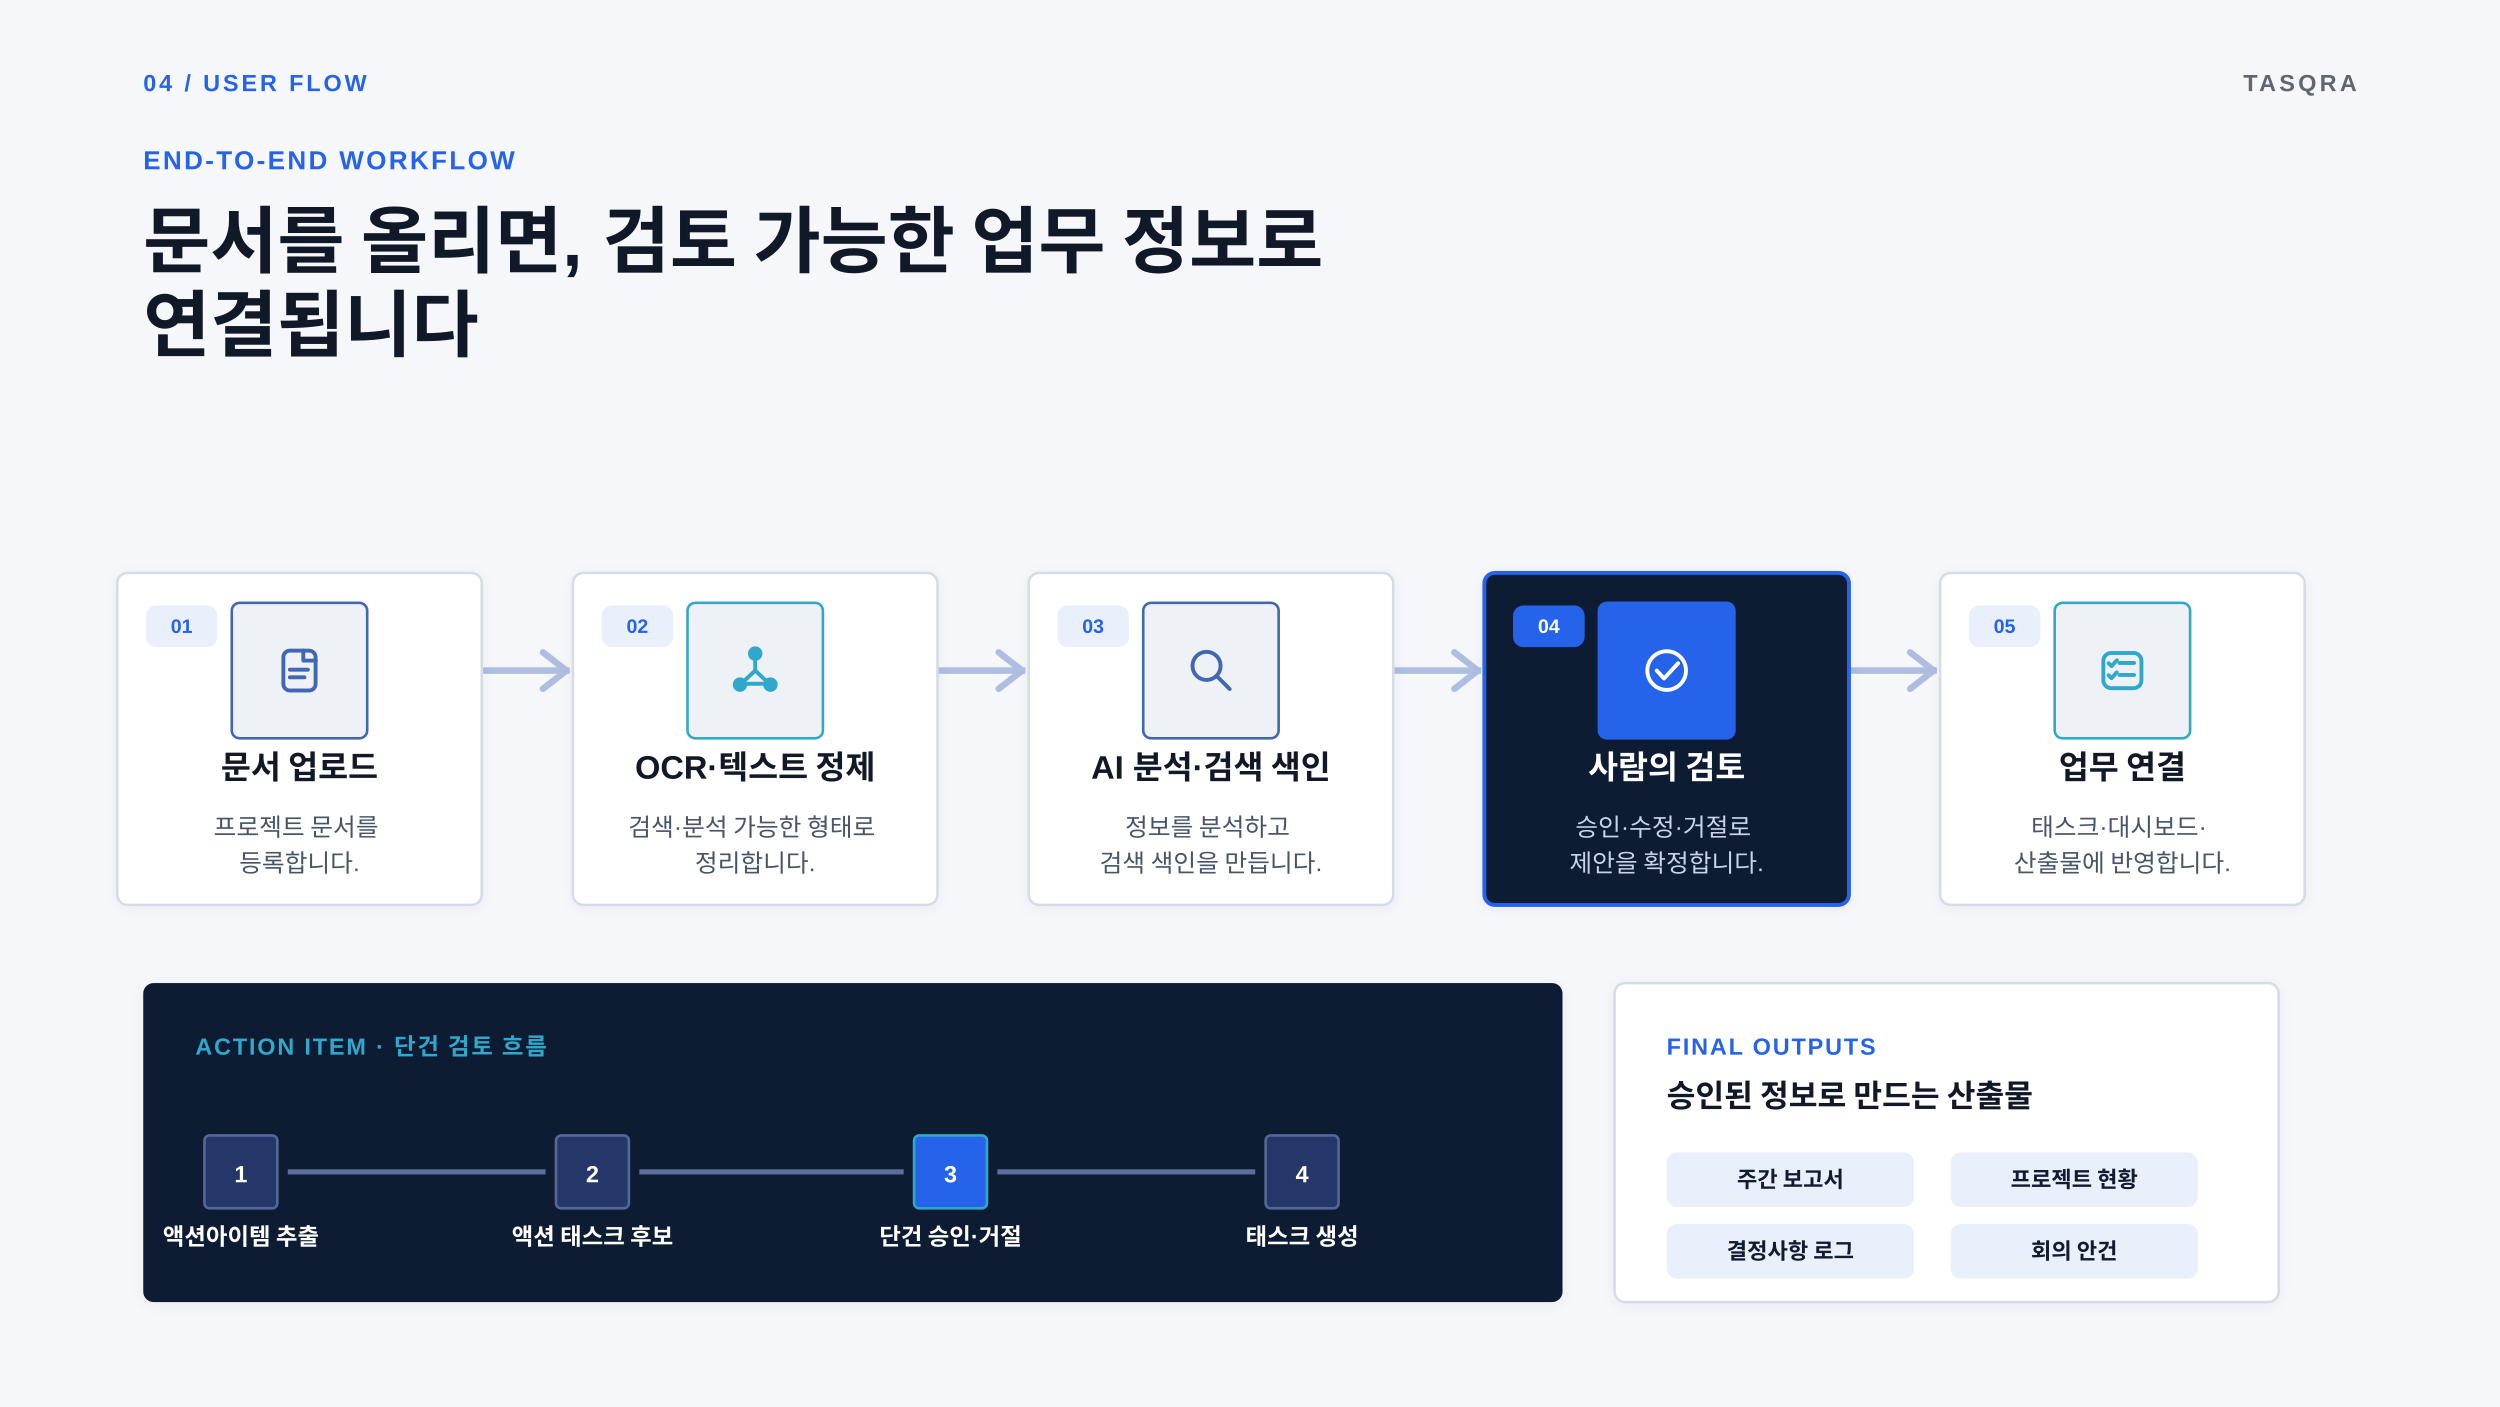
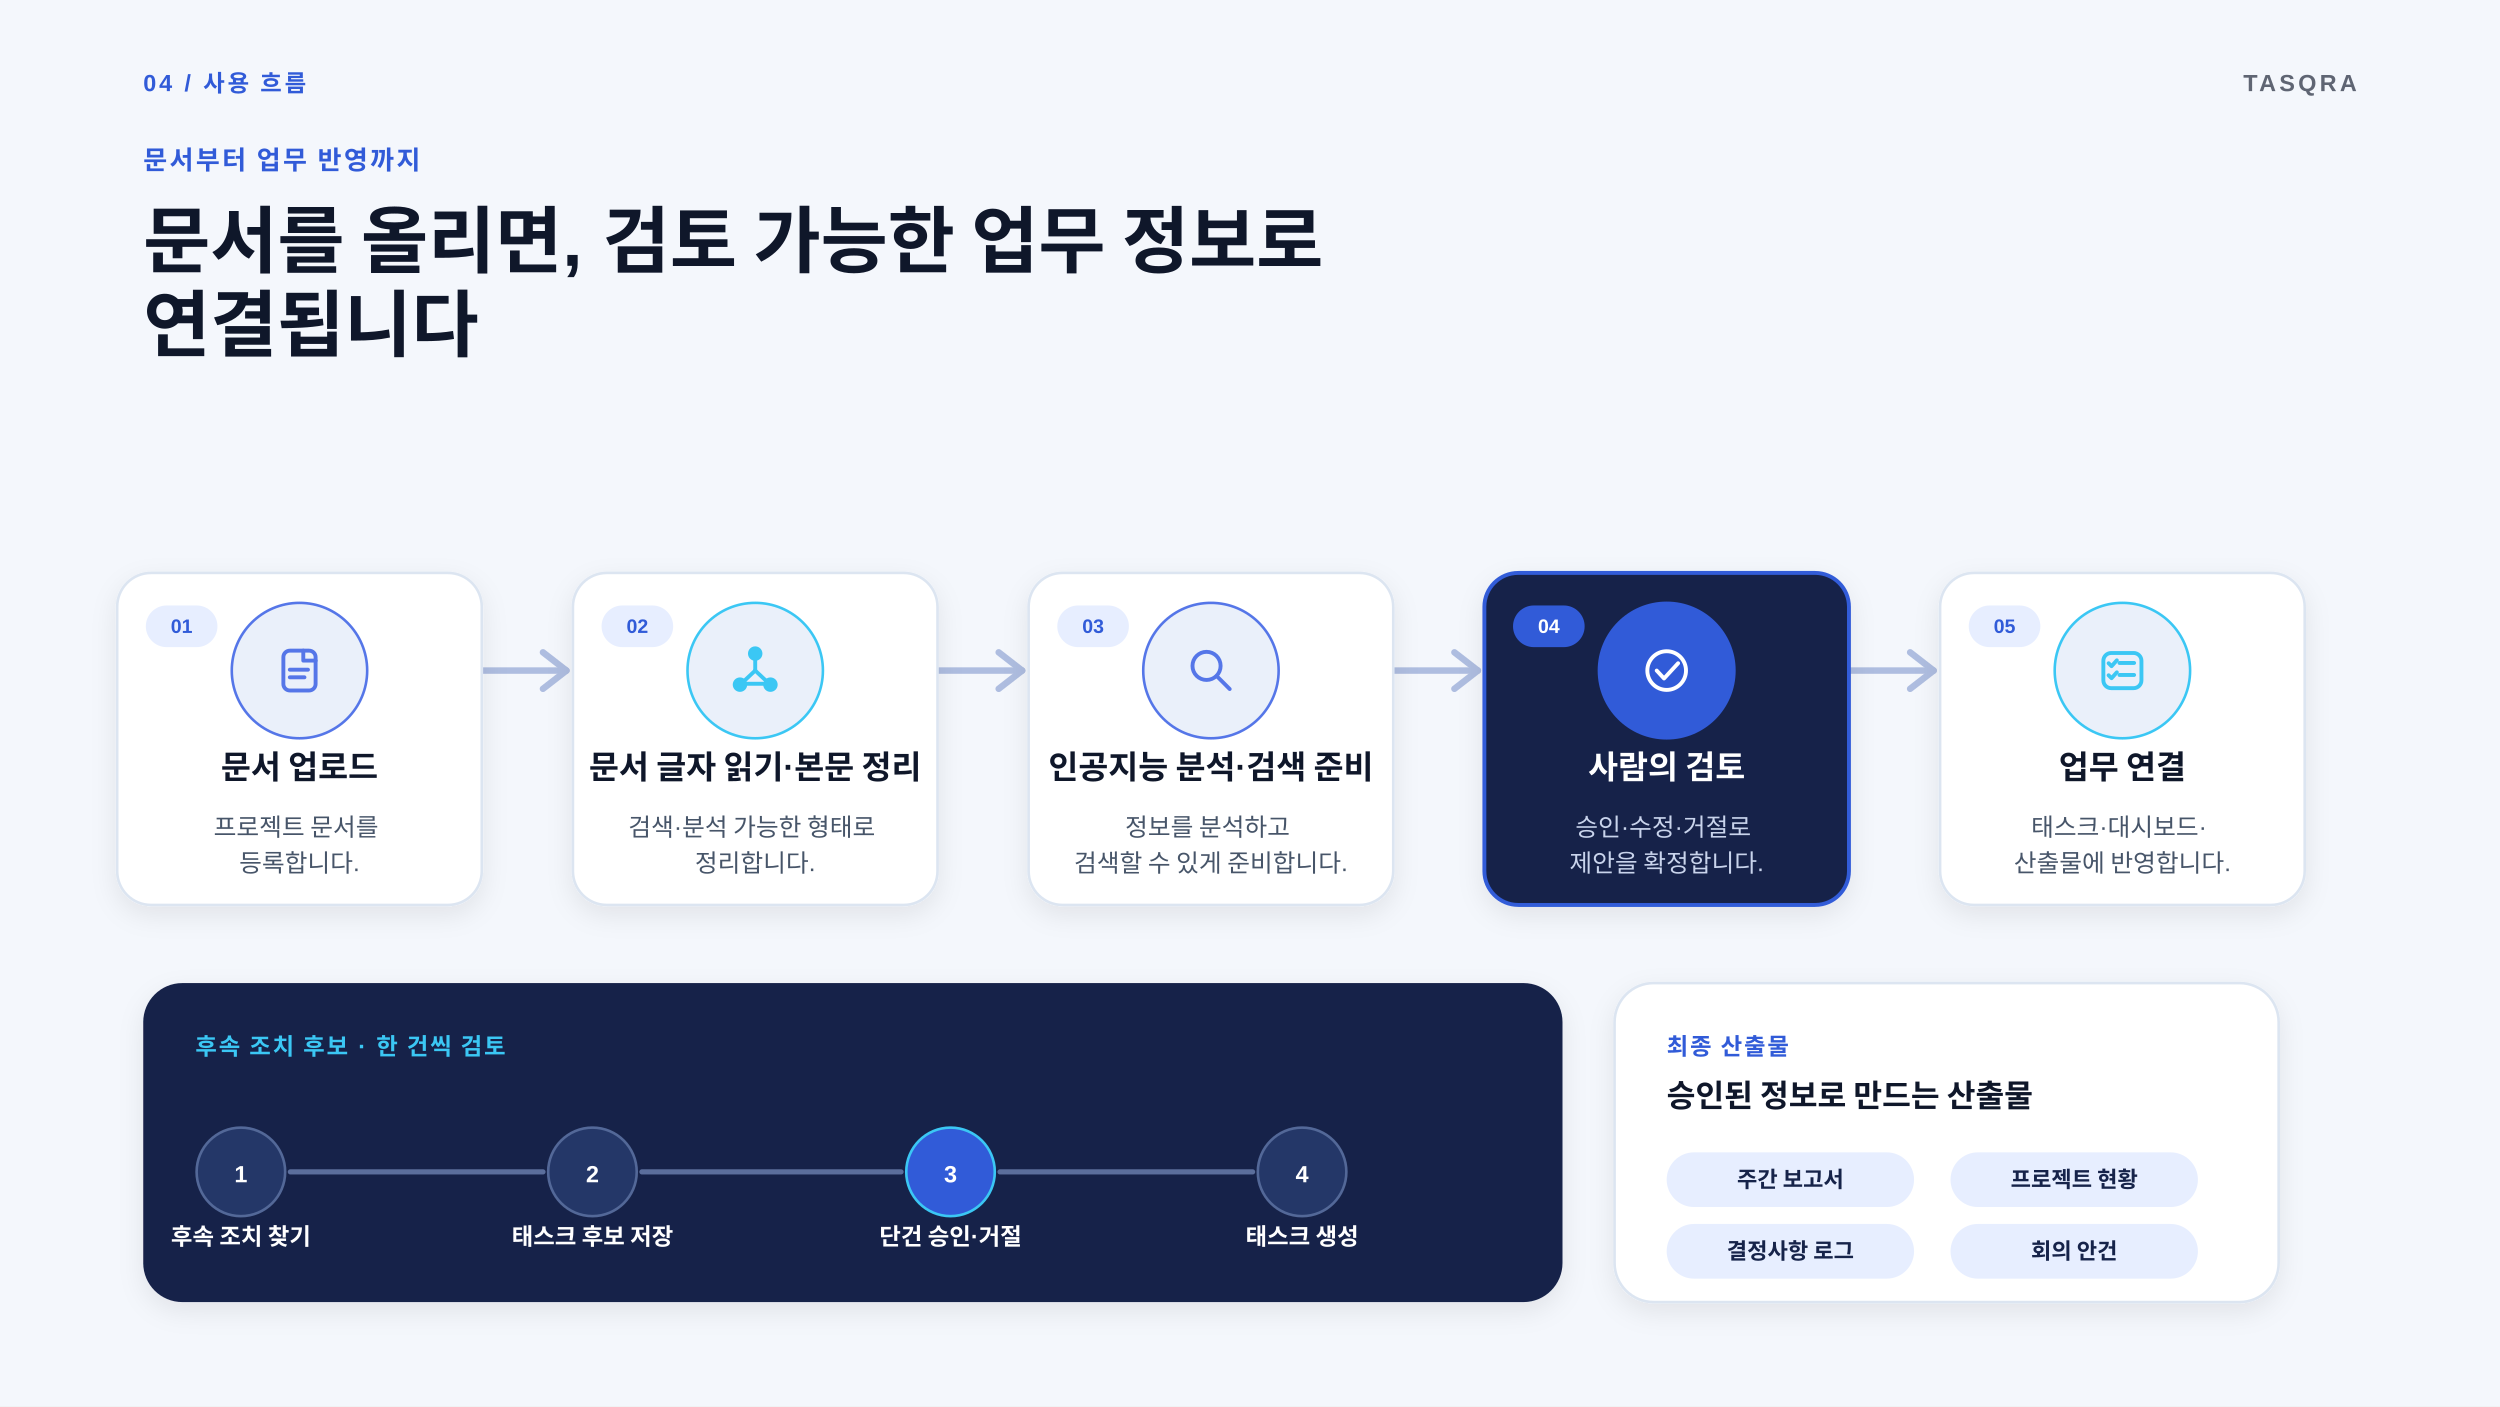
<svg xmlns="http://www.w3.org/2000/svg" width="1920" height="1080" viewBox="0 0 1920 1080">
  <defs>
    <style>@font-face{font-family:NotoKR;src:url("../../포트폴리오/NotoSansKR.ttf") format("truetype");} text{font-family:NotoKR,Arial,sans-serif;}</style>
    <filter id="shadow" x="-20%" y="-20%" width="140%" height="140%">
-       <feDropShadow dx="0" dy="4" stdDeviation="8" flood-color="#09111F" flood-opacity="0.06" />
+       <feDropShadow dx="0" dy="14" stdDeviation="18" flood-color="#0E162F" flood-opacity="0.10" />
    </filter>
    <filter id="softShadow" x="-20%" y="-20%" width="140%" height="140%">
-       <feDropShadow dx="0" dy="2" stdDeviation="5" flood-color="#09111F" flood-opacity="0.05" />
+       <feDropShadow dx="0" dy="7" stdDeviation="10" flood-color="#0E162F" flood-opacity="0.08" />
    </filter>
  </defs>
-   <rect x="0" y="0" width="1920" height="1080" rx="0" fill="#F5F7FA" stroke="none" stroke-width="0" opacity="1" />
-   <text x="110" y="70" font-family="NotoKR, Arial, sans-serif" font-size="18" font-weight="700" font-style="normal" fill="#2563EB" text-anchor="start" letter-spacing="2.2" opacity="1">04  /  USER FLOW</text>
-   <text x="1810" y="70" font-family="NotoKR, Arial, sans-serif" font-size="18" font-weight="800" font-style="normal" fill="#111827" text-anchor="end" letter-spacing="2.5" opacity="0.65">TASQRA</text>
-   <text x="110" y="130" font-family="NotoKR, Arial, sans-serif" font-size="20" font-weight="800" font-style="normal" fill="#2563EB" text-anchor="start" letter-spacing="1.8" opacity="1">END-TO-END WORKFLOW</text>
-   <text x="110" y="205" font-family="NotoKR, Arial, sans-serif" font-size="56" font-weight="800" fill="#111827" text-anchor="start">
+   <rect x="0" y="0" width="1920" height="1080" rx="0" fill="#F4F7FC" stroke="none" stroke-width="0" opacity="1" />
+   <text x="110" y="70" font-family="NotoKR, Arial, sans-serif" font-size="18" font-weight="700" font-style="normal" fill="#315BD8" text-anchor="start" letter-spacing="2.2" opacity="1">04  /  사용 흐름</text>
+   <text x="1810" y="70" font-family="NotoKR, Arial, sans-serif" font-size="18" font-weight="800" font-style="normal" fill="#0F172A" text-anchor="end" letter-spacing="2.5" opacity="0.65">TASQRA</text>
+   <text x="110" y="130" font-family="NotoKR, Arial, sans-serif" font-size="20" font-weight="800" font-style="normal" fill="#315BD8" text-anchor="start" letter-spacing="1.8" opacity="1">문서부터 업무 반영까지</text>
+   <text x="110" y="205" font-family="NotoKR, Arial, sans-serif" font-size="56" font-weight="800" fill="#0F172A" text-anchor="start">
    <tspan x="110" dy="0">문서를 올리면, 검토 가능한 업무 정보로</tspan>
    <tspan x="110" dy="64.4">연결됩니다</tspan>
  </text>
-   <line x1="245" y1="515" x2="435" y2="515" stroke="#AEBDE0" stroke-width="5" stroke-linecap="square" opacity="1" />
+   <line x1="245" y1="515" x2="435" y2="515" stroke="#AEBDE0" stroke-width="5" stroke-linecap="round" opacity="1" />
  <path d="M 417 501 L 435 515 L 417 529" fill="none" stroke="#AEBDE0" stroke-width="5" stroke-linecap="round" stroke-linejoin="round" />
-   <line x1="595" y1="515" x2="785" y2="515" stroke="#AEBDE0" stroke-width="5" stroke-linecap="square" opacity="1" />
+   <line x1="595" y1="515" x2="785" y2="515" stroke="#AEBDE0" stroke-width="5" stroke-linecap="round" opacity="1" />
  <path d="M 767 501 L 785 515 L 767 529" fill="none" stroke="#AEBDE0" stroke-width="5" stroke-linecap="round" stroke-linejoin="round" />
-   <line x1="945" y1="515" x2="1135" y2="515" stroke="#AEBDE0" stroke-width="5" stroke-linecap="square" opacity="1" />
+   <line x1="945" y1="515" x2="1135" y2="515" stroke="#AEBDE0" stroke-width="5" stroke-linecap="round" opacity="1" />
  <path d="M 1117 501 L 1135 515 L 1117 529" fill="none" stroke="#AEBDE0" stroke-width="5" stroke-linecap="round" stroke-linejoin="round" />
-   <line x1="1295" y1="515" x2="1485" y2="515" stroke="#AEBDE0" stroke-width="5" stroke-linecap="square" opacity="1" />
+   <line x1="1295" y1="515" x2="1485" y2="515" stroke="#AEBDE0" stroke-width="5" stroke-linecap="round" opacity="1" />
  <path d="M 1467 501 L 1485 515 L 1467 529" fill="none" stroke="#AEBDE0" stroke-width="5" stroke-linecap="round" stroke-linejoin="round" />
-   <rect x="90" y="440" width="280" height="255" rx="8" fill="#FFFFFF" stroke="#D5DCE7" stroke-width="2" opacity="1" filter="url(#softShadow)" />
-   <rect x="178" y="463" width="104" height="104" rx="6" fill="#EEF2F7" stroke="#4267B2" stroke-width="2" opacity="1" />
-   <g fill="none" stroke="#4267B2" stroke-width="3" stroke-linecap="round" stroke-linejoin="round">
+   <rect x="90" y="440" width="280" height="255" rx="26" fill="#FFFFFF" stroke="#DCE5F1" stroke-width="2" opacity="1" filter="url(#softShadow)" />
+   <circle cx="230" cy="515" r="52" fill="#EAF0FA" stroke="#5576E8" stroke-width="2" opacity="1" />
+   <g fill="none" stroke="#5576E8" stroke-width="3" stroke-linecap="round" stroke-linejoin="round">
    <rect x="217.625" y="499.7" width="24.75" height="30.6" rx="5" />
    <path d="M 232.925 499.7 v 7.65 h 9.45" />
    <line x1="222.575" y1="514.325" x2="236.525" y2="514.325" />
    <line x1="222.575" y1="520.175" x2="233.825" y2="520.175" />
  </g>
-   <rect x="112" y="465" width="55" height="32" rx="8" fill="#E9EFFB" stroke="none" stroke-width="0" opacity="1" />
-   <text x="139.5" y="486.1" font-family="NotoKR, Arial, sans-serif" font-size="15" font-weight="700" font-style="normal" fill="#2563EB" text-anchor="middle" letter-spacing="0" opacity="1">01</text>
-   <text x="230" y="598" font-family="NotoKR, Arial, sans-serif" font-size="25" font-weight="800" font-style="normal" fill="#111827" text-anchor="middle" letter-spacing="0" opacity="1">문서 업로드</text>
+   <rect x="112" y="465" width="55" height="32" rx="16.0" fill="#E7EEFF" stroke="none" stroke-width="0" opacity="1" />
+   <text x="139.5" y="486.1" font-family="NotoKR, Arial, sans-serif" font-size="15" font-weight="700" font-style="normal" fill="#315BD8" text-anchor="middle" letter-spacing="0" opacity="1">01</text>
+   <text x="230" y="598" font-family="NotoKR, Arial, sans-serif" font-size="25" font-weight="800" font-style="normal" fill="#0F172A" text-anchor="middle" letter-spacing="0" opacity="1">문서 업로드</text>
  <text x="230" y="642" font-family="NotoKR, Arial, sans-serif" font-size="19" font-weight="500" fill="#475569" text-anchor="middle">
    <tspan x="230" dy="0">프로젝트 문서를</tspan>
    <tspan x="230" dy="27.55">등록합니다.</tspan>
  </text>
-   <rect x="440" y="440" width="280" height="255" rx="8" fill="#FFFFFF" stroke="#D5DCE7" stroke-width="2" opacity="1" filter="url(#softShadow)" />
-   <rect x="528" y="463" width="104" height="104" rx="6" fill="#EEF2F7" stroke="#2FA8CC" stroke-width="2" opacity="1" />
-   <g fill="none" stroke="#2FA8CC" stroke-width="3" stroke-linecap="round">
+   <rect x="440" y="440" width="280" height="255" rx="26" fill="#FFFFFF" stroke="#DCE5F1" stroke-width="2" opacity="1" filter="url(#softShadow)" />
+   <circle cx="580" cy="515" r="52" fill="#EAF0FA" stroke="#3BC7F4" stroke-width="2" opacity="1" />
+   <g fill="none" stroke="#3BC7F4" stroke-width="3" stroke-linecap="round">
    <line x1="580" y1="503.3" x2="580" y2="515" />
    <line x1="569.2" y1="525.125" x2="590.8" y2="525.125" />
    <line x1="569.2" y1="525.125" x2="580" y2="515" />
    <line x1="590.8" y1="525.125" x2="580" y2="515" />
-     <circle cx="580" cy="501.95" r="4.05" fill="#2FA8CC" />
-     <circle cx="568.3" cy="525.8" r="4.05" fill="#2FA8CC" />
-     <circle cx="591.7" cy="525.8" r="4.05" fill="#2FA8CC" />
+     <circle cx="580" cy="501.95" r="4.05" fill="#3BC7F4" />
+     <circle cx="568.3" cy="525.8" r="4.05" fill="#3BC7F4" />
+     <circle cx="591.7" cy="525.8" r="4.05" fill="#3BC7F4" />
  </g>
-   <rect x="462" y="465" width="55" height="32" rx="8" fill="#E9EFFB" stroke="none" stroke-width="0" opacity="1" />
-   <text x="489.5" y="486.1" font-family="NotoKR, Arial, sans-serif" font-size="15" font-weight="700" font-style="normal" fill="#2563EB" text-anchor="middle" letter-spacing="0" opacity="1">02</text>
-   <text x="580" y="598" font-family="NotoKR, Arial, sans-serif" font-size="25" font-weight="800" font-style="normal" fill="#111827" text-anchor="middle" letter-spacing="0" opacity="1">OCR·텍스트 정제</text>
+   <rect x="462" y="465" width="55" height="32" rx="16.0" fill="#E7EEFF" stroke="none" stroke-width="0" opacity="1" />
+   <text x="489.5" y="486.1" font-family="NotoKR, Arial, sans-serif" font-size="15" font-weight="700" font-style="normal" fill="#315BD8" text-anchor="middle" letter-spacing="0" opacity="1">02</text>
+   <text x="580" y="598" font-family="NotoKR, Arial, sans-serif" font-size="25" font-weight="800" font-style="normal" fill="#0F172A" text-anchor="middle" letter-spacing="0" opacity="1">문서 글자 읽기·본문 정리</text>
  <text x="580" y="642" font-family="NotoKR, Arial, sans-serif" font-size="19" font-weight="500" fill="#475569" text-anchor="middle">
    <tspan x="580" dy="0">검색·분석 가능한 형태로</tspan>
    <tspan x="580" dy="27.55">정리합니다.</tspan>
  </text>
-   <rect x="790" y="440" width="280" height="255" rx="8" fill="#FFFFFF" stroke="#D5DCE7" stroke-width="2" opacity="1" filter="url(#softShadow)" />
-   <rect x="878" y="463" width="104" height="104" rx="6" fill="#EEF2F7" stroke="#4267B2" stroke-width="2" opacity="1" />
-   <g fill="none" stroke="#4267B2" stroke-width="3" stroke-linecap="round">
+   <rect x="790" y="440" width="280" height="255" rx="26" fill="#FFFFFF" stroke="#DCE5F1" stroke-width="2" opacity="1" filter="url(#softShadow)" />
+   <circle cx="930" cy="515" r="52" fill="#EAF0FA" stroke="#5576E8" stroke-width="2" opacity="1" />
+   <g fill="none" stroke="#5576E8" stroke-width="3" stroke-linecap="round">
    <circle cx="926.625" cy="511.4" r="10.8" />
    <line x1="934.5" y1="519.275" x2="944.4" y2="529.175" />
  </g>
-   <rect x="812" y="465" width="55" height="32" rx="8" fill="#E9EFFB" stroke="none" stroke-width="0" opacity="1" />
-   <text x="839.5" y="486.1" font-family="NotoKR, Arial, sans-serif" font-size="15" font-weight="700" font-style="normal" fill="#2563EB" text-anchor="middle" letter-spacing="0" opacity="1">03</text>
-   <text x="930" y="598" font-family="NotoKR, Arial, sans-serif" font-size="25" font-weight="800" font-style="normal" fill="#111827" text-anchor="middle" letter-spacing="0" opacity="1">AI 분석·검색 색인</text>
+   <rect x="812" y="465" width="55" height="32" rx="16.0" fill="#E7EEFF" stroke="none" stroke-width="0" opacity="1" />
+   <text x="839.5" y="486.1" font-family="NotoKR, Arial, sans-serif" font-size="15" font-weight="700" font-style="normal" fill="#315BD8" text-anchor="middle" letter-spacing="0" opacity="1">03</text>
+   <text x="930" y="598" font-family="NotoKR, Arial, sans-serif" font-size="25" font-weight="800" font-style="normal" fill="#0F172A" text-anchor="middle" letter-spacing="0" opacity="1">인공지능 분석·검색 준비</text>
  <text x="930" y="642" font-family="NotoKR, Arial, sans-serif" font-size="19" font-weight="500" fill="#475569" text-anchor="middle">
    <tspan x="930" dy="0">정보를 분석하고</tspan>
-     <tspan x="930" dy="27.55">검색 색인을 만듭니다.</tspan>
+     <tspan x="930" dy="27.55">검색할 수 있게 준비합니다.</tspan>
  </text>
-   <rect x="1140" y="440" width="280" height="255" rx="8" fill="#111B31" stroke="#2563EB" stroke-width="3" opacity="1" filter="url(#softShadow)" />
-   <rect x="1228" y="463" width="104" height="104" rx="6" fill="#2563EB" stroke="#2563EB" stroke-width="2" opacity="1" />
+   <rect x="1140" y="440" width="280" height="255" rx="26" fill="#16234A" stroke="#315BD8" stroke-width="3" opacity="1" filter="url(#softShadow)" />
+   <circle cx="1280" cy="515" r="52" fill="#315BD8" stroke="#315BD8" stroke-width="2" opacity="1" />
  <g fill="none" stroke="#FFFFFF" stroke-width="3" stroke-linecap="round" stroke-linejoin="round">
    <circle cx="1280" cy="515" r="14.85" />
    <path d="M 1272.35 515 l 5.625 6.075 l 10.8 -11.7" />
  </g>
-   <rect x="1162" y="465" width="55" height="32" rx="8" fill="#2563EB" stroke="none" stroke-width="0" opacity="1" />
+   <rect x="1162" y="465" width="55" height="32" rx="16.0" fill="#315BD8" stroke="none" stroke-width="0" opacity="1" />
  <text x="1189.5" y="486.1" font-family="NotoKR, Arial, sans-serif" font-size="15" font-weight="700" font-style="normal" fill="#FFFFFF" text-anchor="middle" letter-spacing="0" opacity="1">04</text>
  <text x="1280" y="598" font-family="NotoKR, Arial, sans-serif" font-size="25" font-weight="800" font-style="normal" fill="#FFFFFF" text-anchor="middle" letter-spacing="0" opacity="1">사람의 검토</text>
  <text x="1280" y="642" font-family="NotoKR, Arial, sans-serif" font-size="19" font-weight="500" fill="#C9D4EC" text-anchor="middle">
    <tspan x="1280" dy="0">승인·수정·거절로</tspan>
    <tspan x="1280" dy="27.55">제안을 확정합니다.</tspan>
  </text>
-   <rect x="1490" y="440" width="280" height="255" rx="8" fill="#FFFFFF" stroke="#D5DCE7" stroke-width="2" opacity="1" filter="url(#softShadow)" />
-   <rect x="1578" y="463" width="104" height="104" rx="6" fill="#EEF2F7" stroke="#2FA8CC" stroke-width="2" opacity="1" />
-   <g fill="none" stroke="#2FA8CC" stroke-width="3" stroke-linecap="round" stroke-linejoin="round">
+   <rect x="1490" y="440" width="280" height="255" rx="26" fill="#FFFFFF" stroke="#DCE5F1" stroke-width="2" opacity="1" filter="url(#softShadow)" />
+   <circle cx="1630" cy="515" r="52" fill="#EAF0FA" stroke="#3BC7F4" stroke-width="2" opacity="1" />
+   <g fill="none" stroke="#3BC7F4" stroke-width="3" stroke-linecap="round" stroke-linejoin="round">
    <rect x="1615.375" y="501.5" width="29.25" height="27.0" rx="6" />
    <path d="M 1619.425 509.375 l 2.25 2.25 l 4.05 -4.5" />
    <line x1="1627.75" y1="509.15" x2="1639.0" y2="509.15" />
    <path d="M 1619.425 518.6 l 2.25 2.25 l 4.05 -4.5" />
    <line x1="1627.75" y1="518.375" x2="1639.0" y2="518.375" />
  </g>
-   <rect x="1512" y="465" width="55" height="32" rx="8" fill="#E9EFFB" stroke="none" stroke-width="0" opacity="1" />
-   <text x="1539.5" y="486.1" font-family="NotoKR, Arial, sans-serif" font-size="15" font-weight="700" font-style="normal" fill="#2563EB" text-anchor="middle" letter-spacing="0" opacity="1">05</text>
-   <text x="1630" y="598" font-family="NotoKR, Arial, sans-serif" font-size="25" font-weight="800" font-style="normal" fill="#111827" text-anchor="middle" letter-spacing="0" opacity="1">업무 연결</text>
+   <rect x="1512" y="465" width="55" height="32" rx="16.0" fill="#E7EEFF" stroke="none" stroke-width="0" opacity="1" />
+   <text x="1539.5" y="486.1" font-family="NotoKR, Arial, sans-serif" font-size="15" font-weight="700" font-style="normal" fill="#315BD8" text-anchor="middle" letter-spacing="0" opacity="1">05</text>
+   <text x="1630" y="598" font-family="NotoKR, Arial, sans-serif" font-size="25" font-weight="800" font-style="normal" fill="#0F172A" text-anchor="middle" letter-spacing="0" opacity="1">업무 연결</text>
  <text x="1630" y="642" font-family="NotoKR, Arial, sans-serif" font-size="19" font-weight="500" fill="#475569" text-anchor="middle">
    <tspan x="1630" dy="0">태스크·대시보드·</tspan>
    <tspan x="1630" dy="27.55">산출물에 반영합니다.</tspan>
  </text>
-   <rect x="110" y="755" width="1090" height="245" rx="8" fill="#111B31" stroke="none" stroke-width="0" opacity="1" filter="url(#softShadow)" />
-   <text x="150" y="810" font-family="NotoKR, Arial, sans-serif" font-size="18" font-weight="800" font-style="normal" fill="#2FA8CC" text-anchor="start" letter-spacing="1.4" opacity="1">ACTION ITEM  ·  단건 검토 흐름</text>
-   <rect x="157" y="872" width="56" height="56" rx="4" fill="#243768" stroke="#536898" stroke-width="2" opacity="1" />
+   <rect x="110" y="755" width="1090" height="245" rx="30" fill="#16234A" stroke="none" stroke-width="0" opacity="1" filter="url(#softShadow)" />
+   <text x="150" y="810" font-family="NotoKR, Arial, sans-serif" font-size="18" font-weight="800" font-style="normal" fill="#3BC7F4" text-anchor="start" letter-spacing="1.4" opacity="1">후속 조치 후보  ·  한 건씩 검토</text>
+   <circle cx="185" cy="900" r="34" fill="#243768" stroke="#536898" stroke-width="2" opacity="1" />
  <text x="185" y="908" font-family="NotoKR, Arial, sans-serif" font-size="18" font-weight="800" font-style="normal" fill="#FFFFFF" text-anchor="middle" letter-spacing="0" opacity="1">1</text>
-   <text x="185" y="956" font-family="NotoKR, Arial, sans-serif" font-size="18" font-weight="600" font-style="normal" fill="#FFFFFF" text-anchor="middle" letter-spacing="0" opacity="1">액션아이템 추출</text>
-   <line x1="223" y1="900" x2="417" y2="900" stroke="#5B6E9C" stroke-width="4" stroke-linecap="square" opacity="1" />
-   <rect x="427" y="872" width="56" height="56" rx="4" fill="#243768" stroke="#536898" stroke-width="2" opacity="1" />
+   <text x="185" y="956" font-family="NotoKR, Arial, sans-serif" font-size="18" font-weight="600" font-style="normal" fill="#FFFFFF" text-anchor="middle" letter-spacing="0" opacity="1">후속 조치 찾기</text>
+   <line x1="223" y1="900" x2="417" y2="900" stroke="#5B6E9C" stroke-width="4" stroke-linecap="round" opacity="1" />
+   <circle cx="455" cy="900" r="34" fill="#243768" stroke="#536898" stroke-width="2" opacity="1" />
  <text x="455" y="908" font-family="NotoKR, Arial, sans-serif" font-size="18" font-weight="800" font-style="normal" fill="#FFFFFF" text-anchor="middle" letter-spacing="0" opacity="1">2</text>
-   <text x="455" y="956" font-family="NotoKR, Arial, sans-serif" font-size="18" font-weight="600" font-style="normal" fill="#FFFFFF" text-anchor="middle" letter-spacing="0" opacity="1">액션 태스크 후보</text>
-   <line x1="493" y1="900" x2="692" y2="900" stroke="#5B6E9C" stroke-width="4" stroke-linecap="square" opacity="1" />
-   <rect x="702" y="872" width="56" height="56" rx="4" fill="#2563EB" stroke="#2FA8CC" stroke-width="2" opacity="1" />
+   <text x="455" y="956" font-family="NotoKR, Arial, sans-serif" font-size="18" font-weight="600" font-style="normal" fill="#FFFFFF" text-anchor="middle" letter-spacing="0" opacity="1">태스크 후보 저장</text>
+   <line x1="493" y1="900" x2="692" y2="900" stroke="#5B6E9C" stroke-width="4" stroke-linecap="round" opacity="1" />
+   <circle cx="730" cy="900" r="34" fill="#315BD8" stroke="#3BC7F4" stroke-width="2" opacity="1" />
  <text x="730" y="908" font-family="NotoKR, Arial, sans-serif" font-size="18" font-weight="800" font-style="normal" fill="#FFFFFF" text-anchor="middle" letter-spacing="0" opacity="1">3</text>
  <text x="730" y="956" font-family="NotoKR, Arial, sans-serif" font-size="18" font-weight="600" font-style="normal" fill="#FFFFFF" text-anchor="middle" letter-spacing="0" opacity="1">단건 승인·거절</text>
-   <line x1="768" y1="900" x2="962" y2="900" stroke="#5B6E9C" stroke-width="4" stroke-linecap="square" opacity="1" />
-   <rect x="972" y="872" width="56" height="56" rx="4" fill="#243768" stroke="#536898" stroke-width="2" opacity="1" />
+   <line x1="768" y1="900" x2="962" y2="900" stroke="#5B6E9C" stroke-width="4" stroke-linecap="round" opacity="1" />
+   <circle cx="1000" cy="900" r="34" fill="#243768" stroke="#536898" stroke-width="2" opacity="1" />
  <text x="1000" y="908" font-family="NotoKR, Arial, sans-serif" font-size="18" font-weight="800" font-style="normal" fill="#FFFFFF" text-anchor="middle" letter-spacing="0" opacity="1">4</text>
  <text x="1000" y="956" font-family="NotoKR, Arial, sans-serif" font-size="18" font-weight="600" font-style="normal" fill="#FFFFFF" text-anchor="middle" letter-spacing="0" opacity="1">태스크 생성</text>
-   <rect x="1240" y="755" width="510" height="245" rx="8" fill="#FFFFFF" stroke="#D5DCE7" stroke-width="2" opacity="1" filter="url(#softShadow)" />
-   <text x="1280" y="810" font-family="NotoKR, Arial, sans-serif" font-size="18" font-weight="800" font-style="normal" fill="#2563EB" text-anchor="start" letter-spacing="1.4" opacity="1">FINAL OUTPUTS</text>
-   <text x="1280" y="850" font-family="NotoKR, Arial, sans-serif" font-size="24" font-weight="700" font-style="normal" fill="#111827" text-anchor="start" letter-spacing="0" opacity="1">승인된 정보로 만드는 산출물</text>
-   <rect x="1280" y="885" width="190" height="42" rx="8" fill="#E9EFFB" stroke="none" stroke-width="0" opacity="1" />
-   <text x="1375.0" y="911.78" font-family="NotoKR, Arial, sans-serif" font-size="17" font-weight="700" font-style="normal" fill="#111B31" text-anchor="middle" letter-spacing="0" opacity="1">주간 보고서</text>
-   <rect x="1498" y="885" width="190" height="42" rx="8" fill="#E9EFFB" stroke="none" stroke-width="0" opacity="1" />
-   <text x="1593.0" y="911.78" font-family="NotoKR, Arial, sans-serif" font-size="17" font-weight="700" font-style="normal" fill="#111B31" text-anchor="middle" letter-spacing="0" opacity="1">프로젝트 현황</text>
-   <rect x="1280" y="940" width="190" height="42" rx="8" fill="#E9EFFB" stroke="none" stroke-width="0" opacity="1" />
-   <text x="1375.0" y="966.78" font-family="NotoKR, Arial, sans-serif" font-size="17" font-weight="700" font-style="normal" fill="#111B31" text-anchor="middle" letter-spacing="0" opacity="1">결정사항 로그</text>
-   <rect x="1498" y="940" width="190" height="42" rx="8" fill="#E9EFFB" stroke="none" stroke-width="0" opacity="1" />
-   <text x="1593.0" y="966.78" font-family="NotoKR, Arial, sans-serif" font-size="17" font-weight="700" font-style="normal" fill="#111B31" text-anchor="middle" letter-spacing="0" opacity="1">회의 안건</text>
+   <rect x="1240" y="755" width="510" height="245" rx="30" fill="#FFFFFF" stroke="#DCE5F1" stroke-width="2" opacity="1" filter="url(#softShadow)" />
+   <text x="1280" y="810" font-family="NotoKR, Arial, sans-serif" font-size="18" font-weight="800" font-style="normal" fill="#315BD8" text-anchor="start" letter-spacing="1.4" opacity="1">최종 산출물</text>
+   <text x="1280" y="850" font-family="NotoKR, Arial, sans-serif" font-size="24" font-weight="700" font-style="normal" fill="#0F172A" text-anchor="start" letter-spacing="0" opacity="1">승인된 정보로 만드는 산출물</text>
+   <rect x="1280" y="885" width="190" height="42" rx="21.0" fill="#E7EEFF" stroke="none" stroke-width="0" opacity="1" />
+   <text x="1375.0" y="911.78" font-family="NotoKR, Arial, sans-serif" font-size="17" font-weight="700" font-style="normal" fill="#16234A" text-anchor="middle" letter-spacing="0" opacity="1">주간 보고서</text>
+   <rect x="1498" y="885" width="190" height="42" rx="21.0" fill="#E7EEFF" stroke="none" stroke-width="0" opacity="1" />
+   <text x="1593.0" y="911.78" font-family="NotoKR, Arial, sans-serif" font-size="17" font-weight="700" font-style="normal" fill="#16234A" text-anchor="middle" letter-spacing="0" opacity="1">프로젝트 현황</text>
+   <rect x="1280" y="940" width="190" height="42" rx="21.0" fill="#E7EEFF" stroke="none" stroke-width="0" opacity="1" />
+   <text x="1375.0" y="966.78" font-family="NotoKR, Arial, sans-serif" font-size="17" font-weight="700" font-style="normal" fill="#16234A" text-anchor="middle" letter-spacing="0" opacity="1">결정사항 로그</text>
+   <rect x="1498" y="940" width="190" height="42" rx="21.0" fill="#E7EEFF" stroke="none" stroke-width="0" opacity="1" />
+   <text x="1593.0" y="966.78" font-family="NotoKR, Arial, sans-serif" font-size="17" font-weight="700" font-style="normal" fill="#16234A" text-anchor="middle" letter-spacing="0" opacity="1">회의 안건</text>
</svg>
